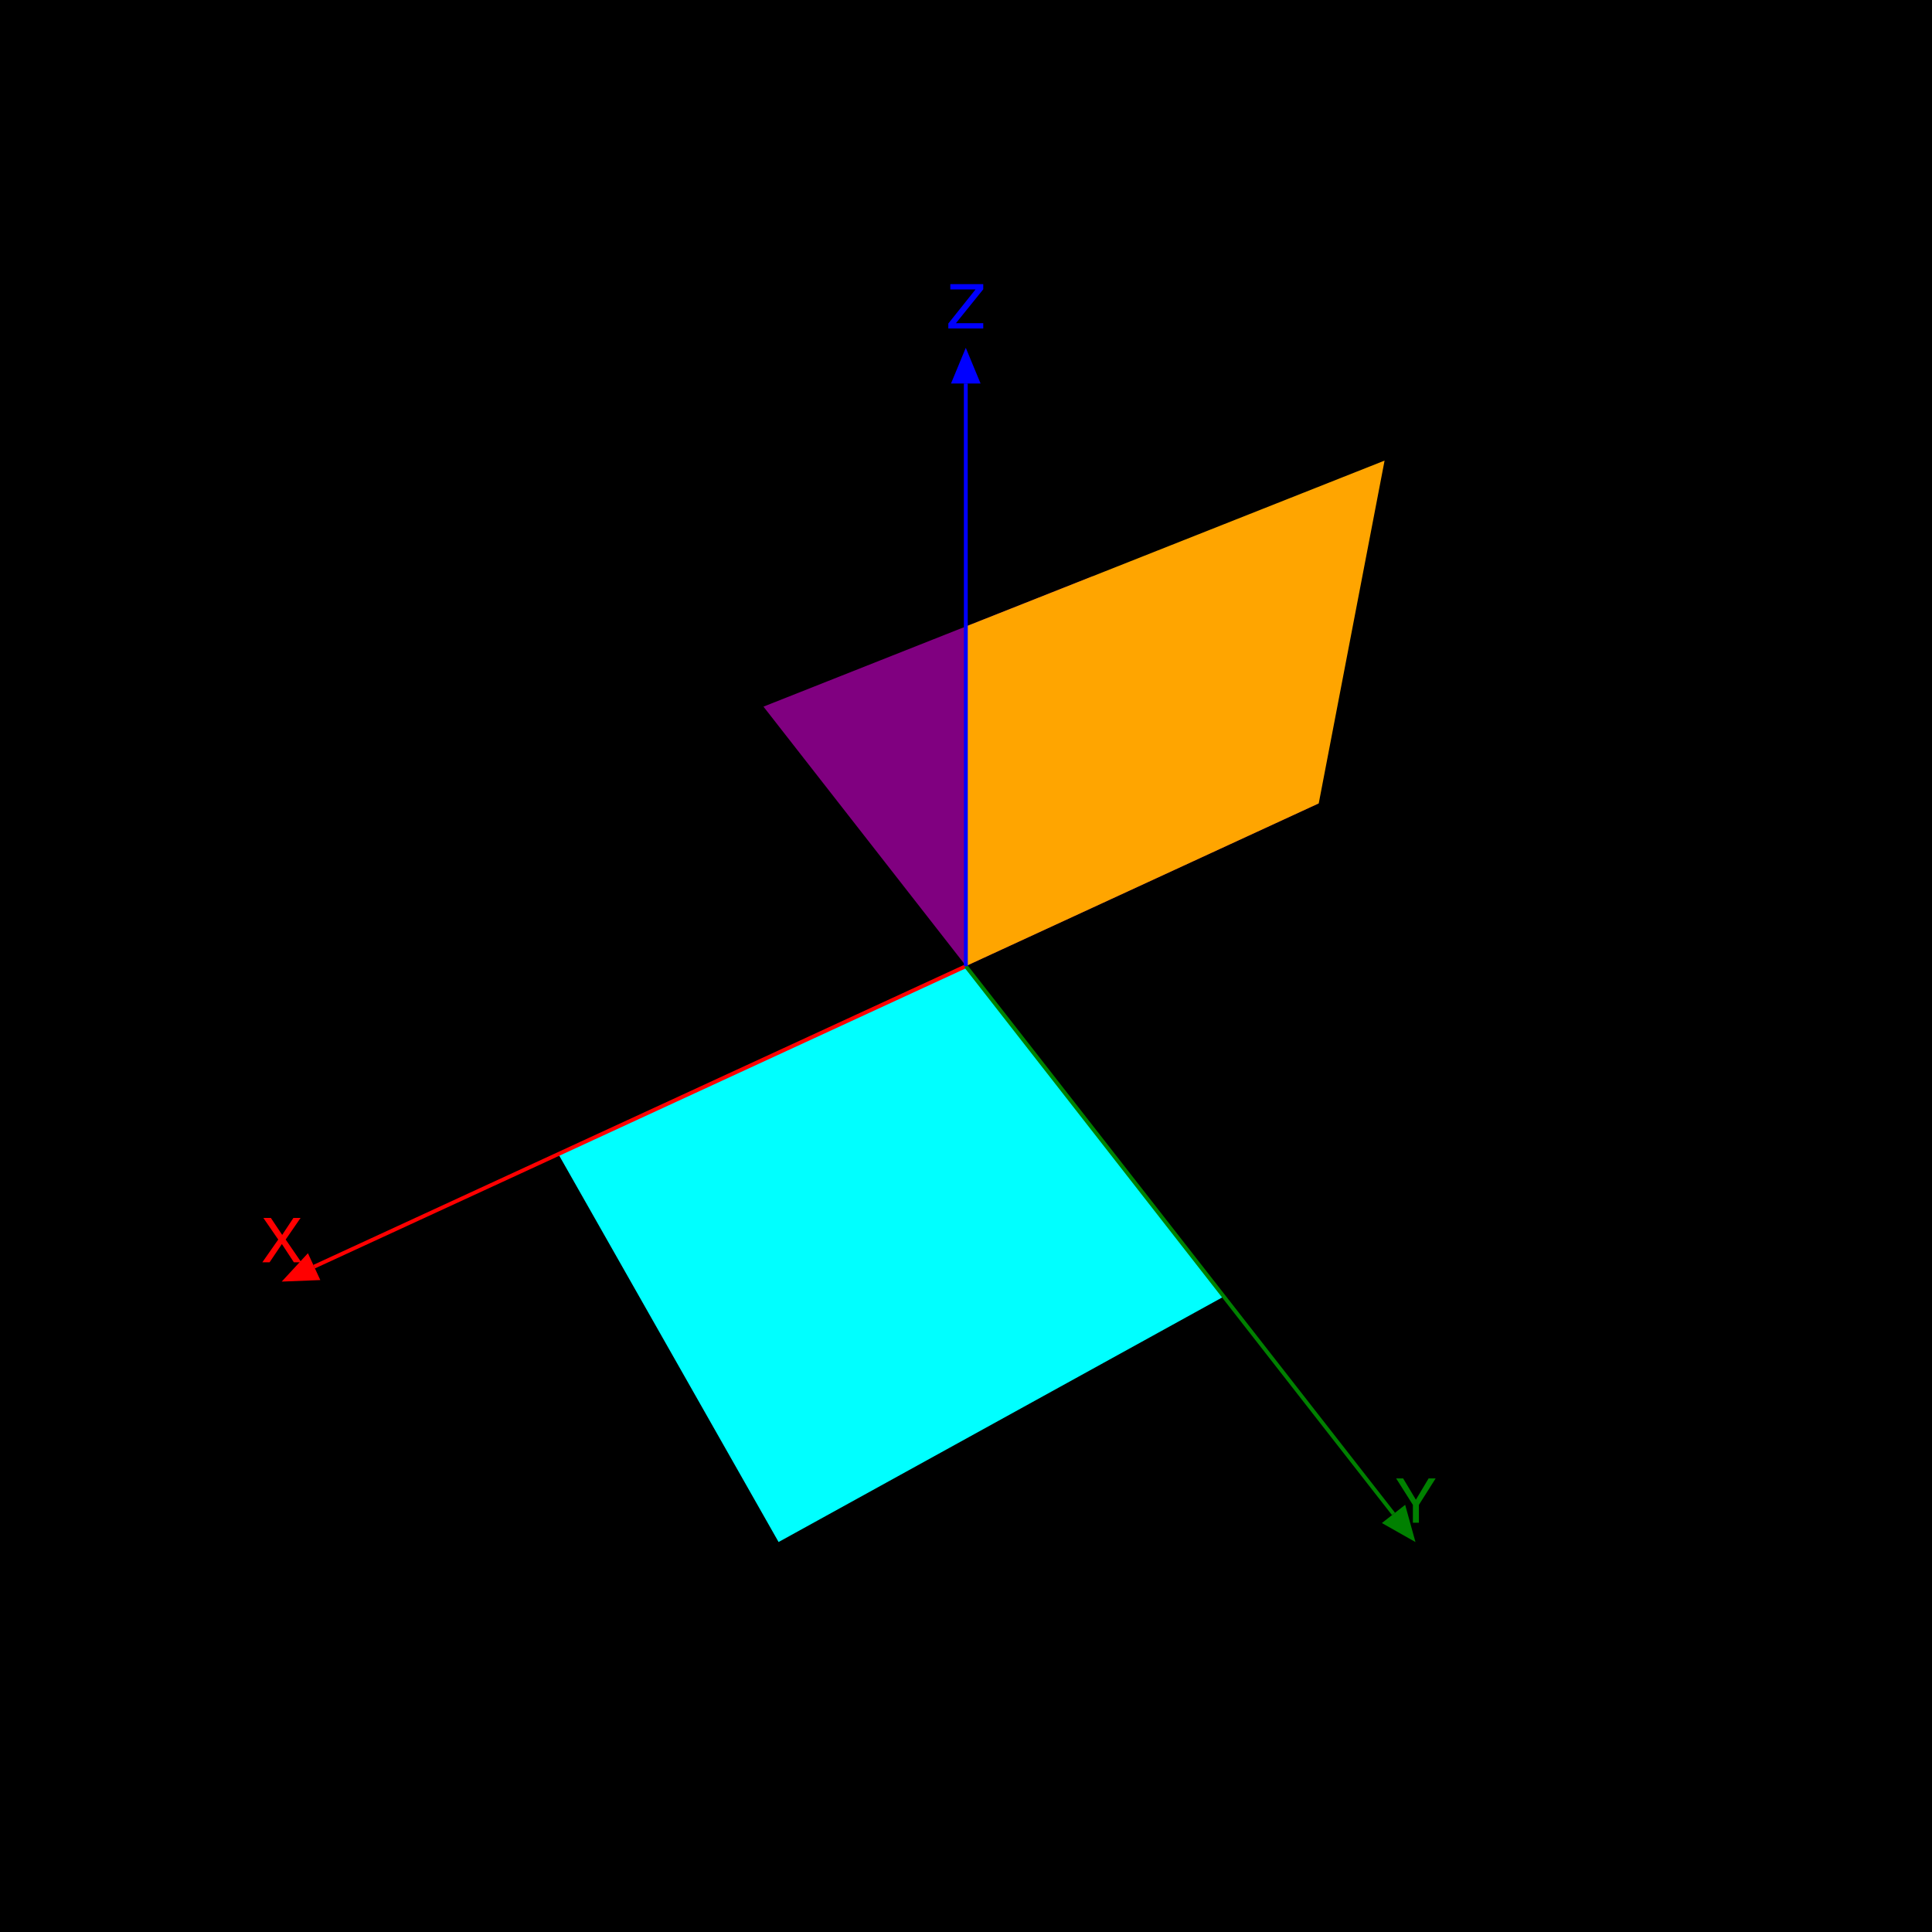
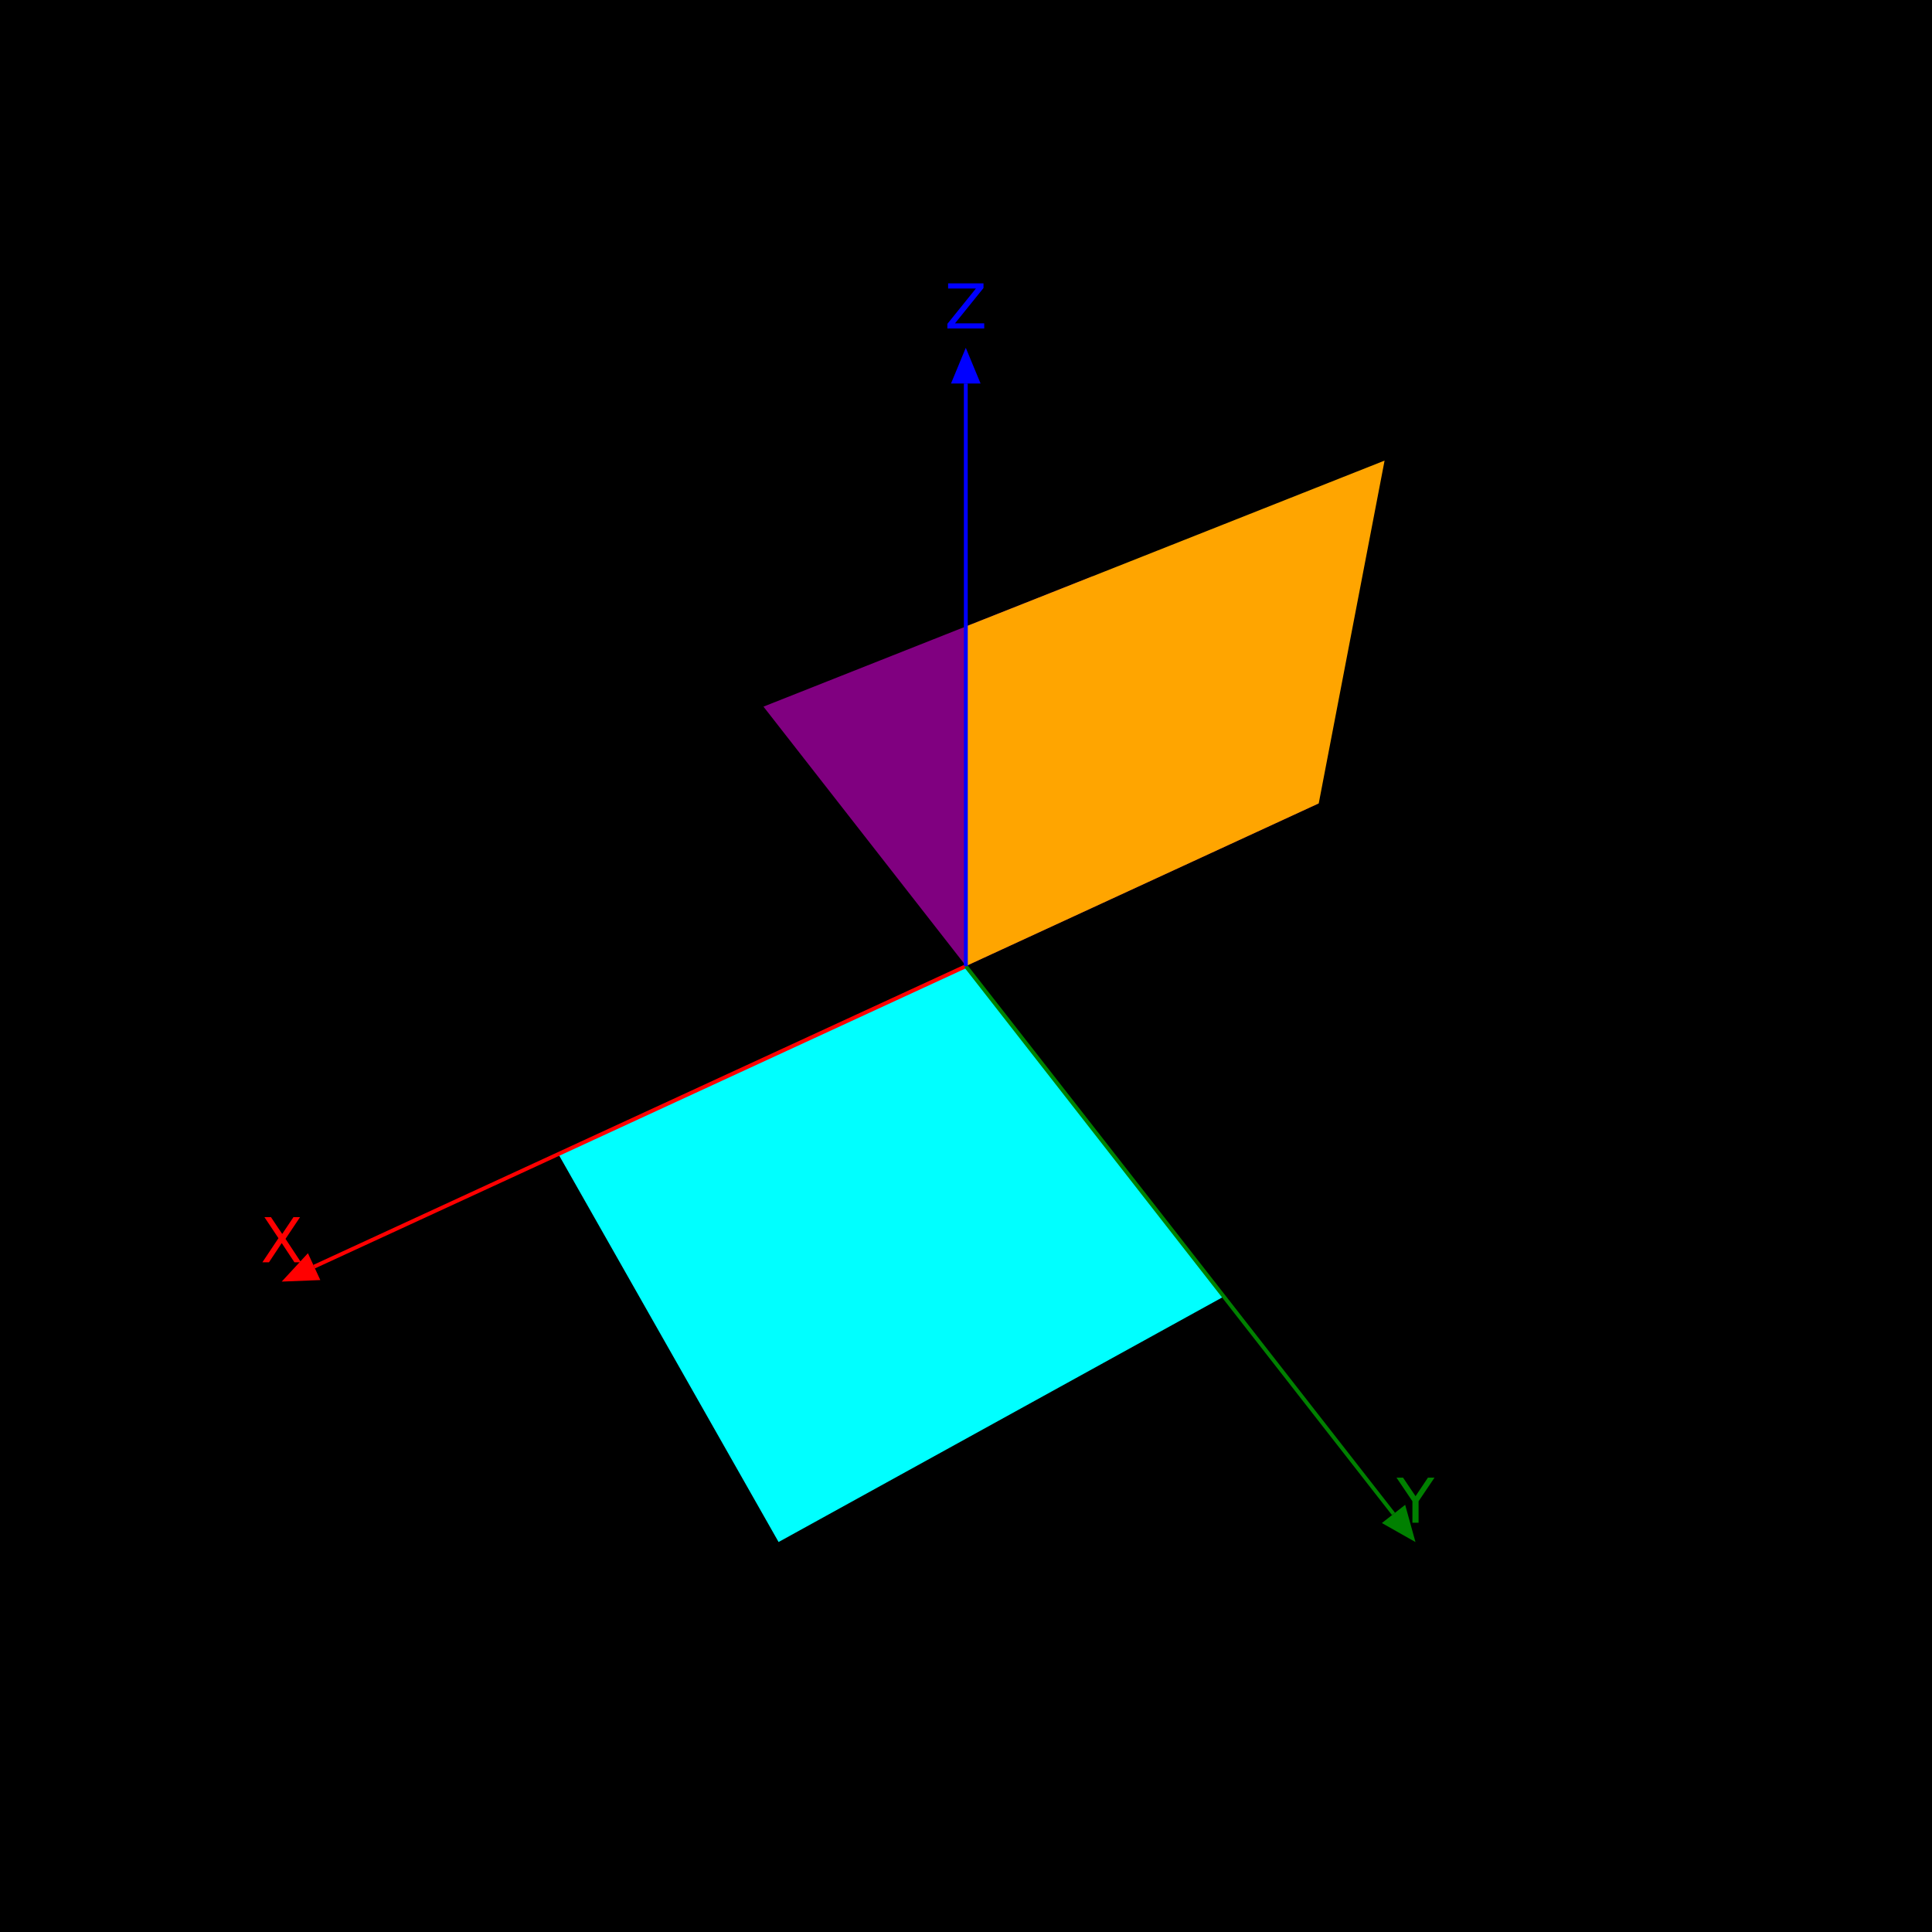
<svg xmlns="http://www.w3.org/2000/svg" xmlns:xlink="http://www.w3.org/1999/xlink" width="500pt" height="500pt" viewBox="0 0 500 500" version="1.1">
  <defs>
    <g>
      <symbol overflow="visible" id="glyph0-0">
-         <path style="stroke:none;" d="M 0.516 0 L 0.516 -11.477 L 9.625 -11.477 L 9.625 0 Z M 8.188 -1.438 L 8.188 -10.039 L 1.953 -10.039 L 1.953 -1.438 Z M 8.188 -1.438 " />
+         <path style="stroke:none;" d="M 0.797 2.828 L 0.797 -11.281 L 8.797 -11.281 L 8.797 2.828 Z M 1.703 1.938 L 7.906 1.938 L 7.906 -10.391 L 1.703 -10.391 Z M 1.703 1.938 " />
      </symbol>
      <symbol overflow="visible" id="glyph0-1">
-         <path style="stroke:none;" d="M 2.203 0 L 0.328 0 L 4.438 -5.883 L 0.586 -11.477 L 2.531 -11.477 L 5.461 -7.086 L 8.367 -11.477 L 10.219 -11.477 L 6.367 -5.883 L 10.406 0 L 8.477 0 L 5.383 -4.719 Z M 2.203 0 " />
+         <path style="stroke:none;" d="M 1.016 -11.672 L 2.703 -11.672 L 5.609 -7.328 L 8.516 -11.672 L 10.219 -11.672 L 6.469 -6.062 L 10.469 0 L 8.766 0 L 5.484 -4.969 L 2.188 0 L 0.484 0 L 4.641 -6.234 Z M 1.016 -11.672 " />
      </symbol>
      <symbol overflow="visible" id="glyph0-2">
-         <path style="stroke:none;" d="M 0.328 -11.477 L 2.141 -11.477 L 5.438 -5.961 L 8.734 -11.477 L 10.555 -11.477 L 6.219 -4.625 L 6.219 0 L 4.664 0 L 4.664 -4.625 Z M 0.328 -11.477 " />
+         <path style="stroke:none;" d="M -0.031 -11.672 L 1.672 -11.672 L 4.906 -6.875 L 8.109 -11.672 L 9.812 -11.672 L 5.688 -5.562 L 5.688 0 L 4.094 0 L 4.094 -5.562 Z M -0.031 -11.672 " />
      </symbol>
      <symbol overflow="visible" id="glyph0-3">
-         <path style="stroke:none;" d="M 0.367 -1.289 L 7.406 -10.109 L 0.883 -10.109 L 0.883 -11.477 L 9.406 -11.477 L 9.406 -10.141 L 2.328 -1.367 L 9.406 -1.367 L 9.406 0 L 0.367 0 Z M 0.367 -1.289 " />
+         <path style="stroke:none;" d="M 0.906 -11.672 L 10.062 -11.672 L 10.062 -10.469 L 2.688 -1.328 L 10.25 -1.328 L 10.25 0 L 0.719 0 L 0.719 -1.203 L 8.094 -10.344 L 0.906 -10.344 Z M 0.906 -11.672 " />
      </symbol>
    </g>
  </defs>
-   <g id="surface109">
+   <g id="surface103">
    <rect x="0" y="0" width="500" height="500" style="fill:rgb(0%,0%,0%);fill-opacity:1;stroke:none;" />
    <path style=" stroke:none;fill-rule:nonzero;fill:rgb(0%,100%,100%);fill-opacity:1;" d="M 250 250 L 144.484 298.645 L 201.496 399.074 L 316.777 335.516 Z M 250 250 " />
    <path style=" stroke:none;fill-rule:nonzero;fill:rgb(50.196%,0%,50.196%);fill-opacity:1;" d="M 250 250 L 341.289 207.914 L 282.828 149.109 L 197.582 182.875 Z M 250 250 " />
    <path style=" stroke:none;fill-rule:nonzero;fill:rgb(100%,64.706%,0%);fill-opacity:1;" d="M 250 250 L 341.289 207.914 L 358.328 119.203 L 250 162.113 Z M 250 250 " />
    <path style="fill:none;stroke-width:1;stroke-linecap:butt;stroke-linejoin:miter;stroke:rgb(100%,0%,0%);stroke-opacity:1;stroke-miterlimit:10;" d="M 249.961 250.047 L 81.297 327.809 " />
    <path style=" stroke:none;fill-rule:nonzero;fill:rgb(100%,0%,0%);fill-opacity:1;" d="M 82.898 331.281 L 72.906 331.676 L 79.691 324.332 " />
    <g style="fill:rgb(100%,0%,0%);fill-opacity:1;">
-       <use xlink:href="#glyph0-1" x="67.569" y="326.676" />
+       <use xlink:href="#glyph0-1" x="67.425" y="326.676" />
    </g>
    <path style="fill:none;stroke-width:1;stroke-linecap:butt;stroke-linejoin:miter;stroke:rgb(0%,50.196%,0%);stroke-opacity:1;stroke-miterlimit:10;" d="M 249.961 250.047 L 360.641 391.805 " />
    <path style=" stroke:none;fill-rule:nonzero;fill:rgb(0%,50.196%,0%);fill-opacity:1;" d="M 363.656 389.449 L 366.324 399.086 L 357.625 394.16 " />
    <g style="fill:rgb(0%,50.196%,0%);fill-opacity:1;">
-       <use xlink:href="#glyph0-2" x="360.99" y="394.086" />
+       <use xlink:href="#glyph0-2" x="361.439" y="394.086" />
    </g>
    <path style="fill:none;stroke-width:1;stroke-linecap:butt;stroke-linejoin:miter;stroke:rgb(0%,0%,100%);stroke-opacity:1;stroke-miterlimit:10;" d="M 249.961 250.047 L 249.945 99.25 " />
    <path style=" stroke:none;fill-rule:nonzero;fill:rgb(0%,0%,100%);fill-opacity:1;" d="M 246.121 99.25 L 249.945 90.012 L 253.773 99.25 " />
    <g style="fill:rgb(0%,0%,100%);fill-opacity:1;">
-       <use xlink:href="#glyph0-3" x="245.06" y="85.012" />
+       <use xlink:href="#glyph0-3" x="244.466" y="85.012" />
    </g>
  </g>
</svg>
